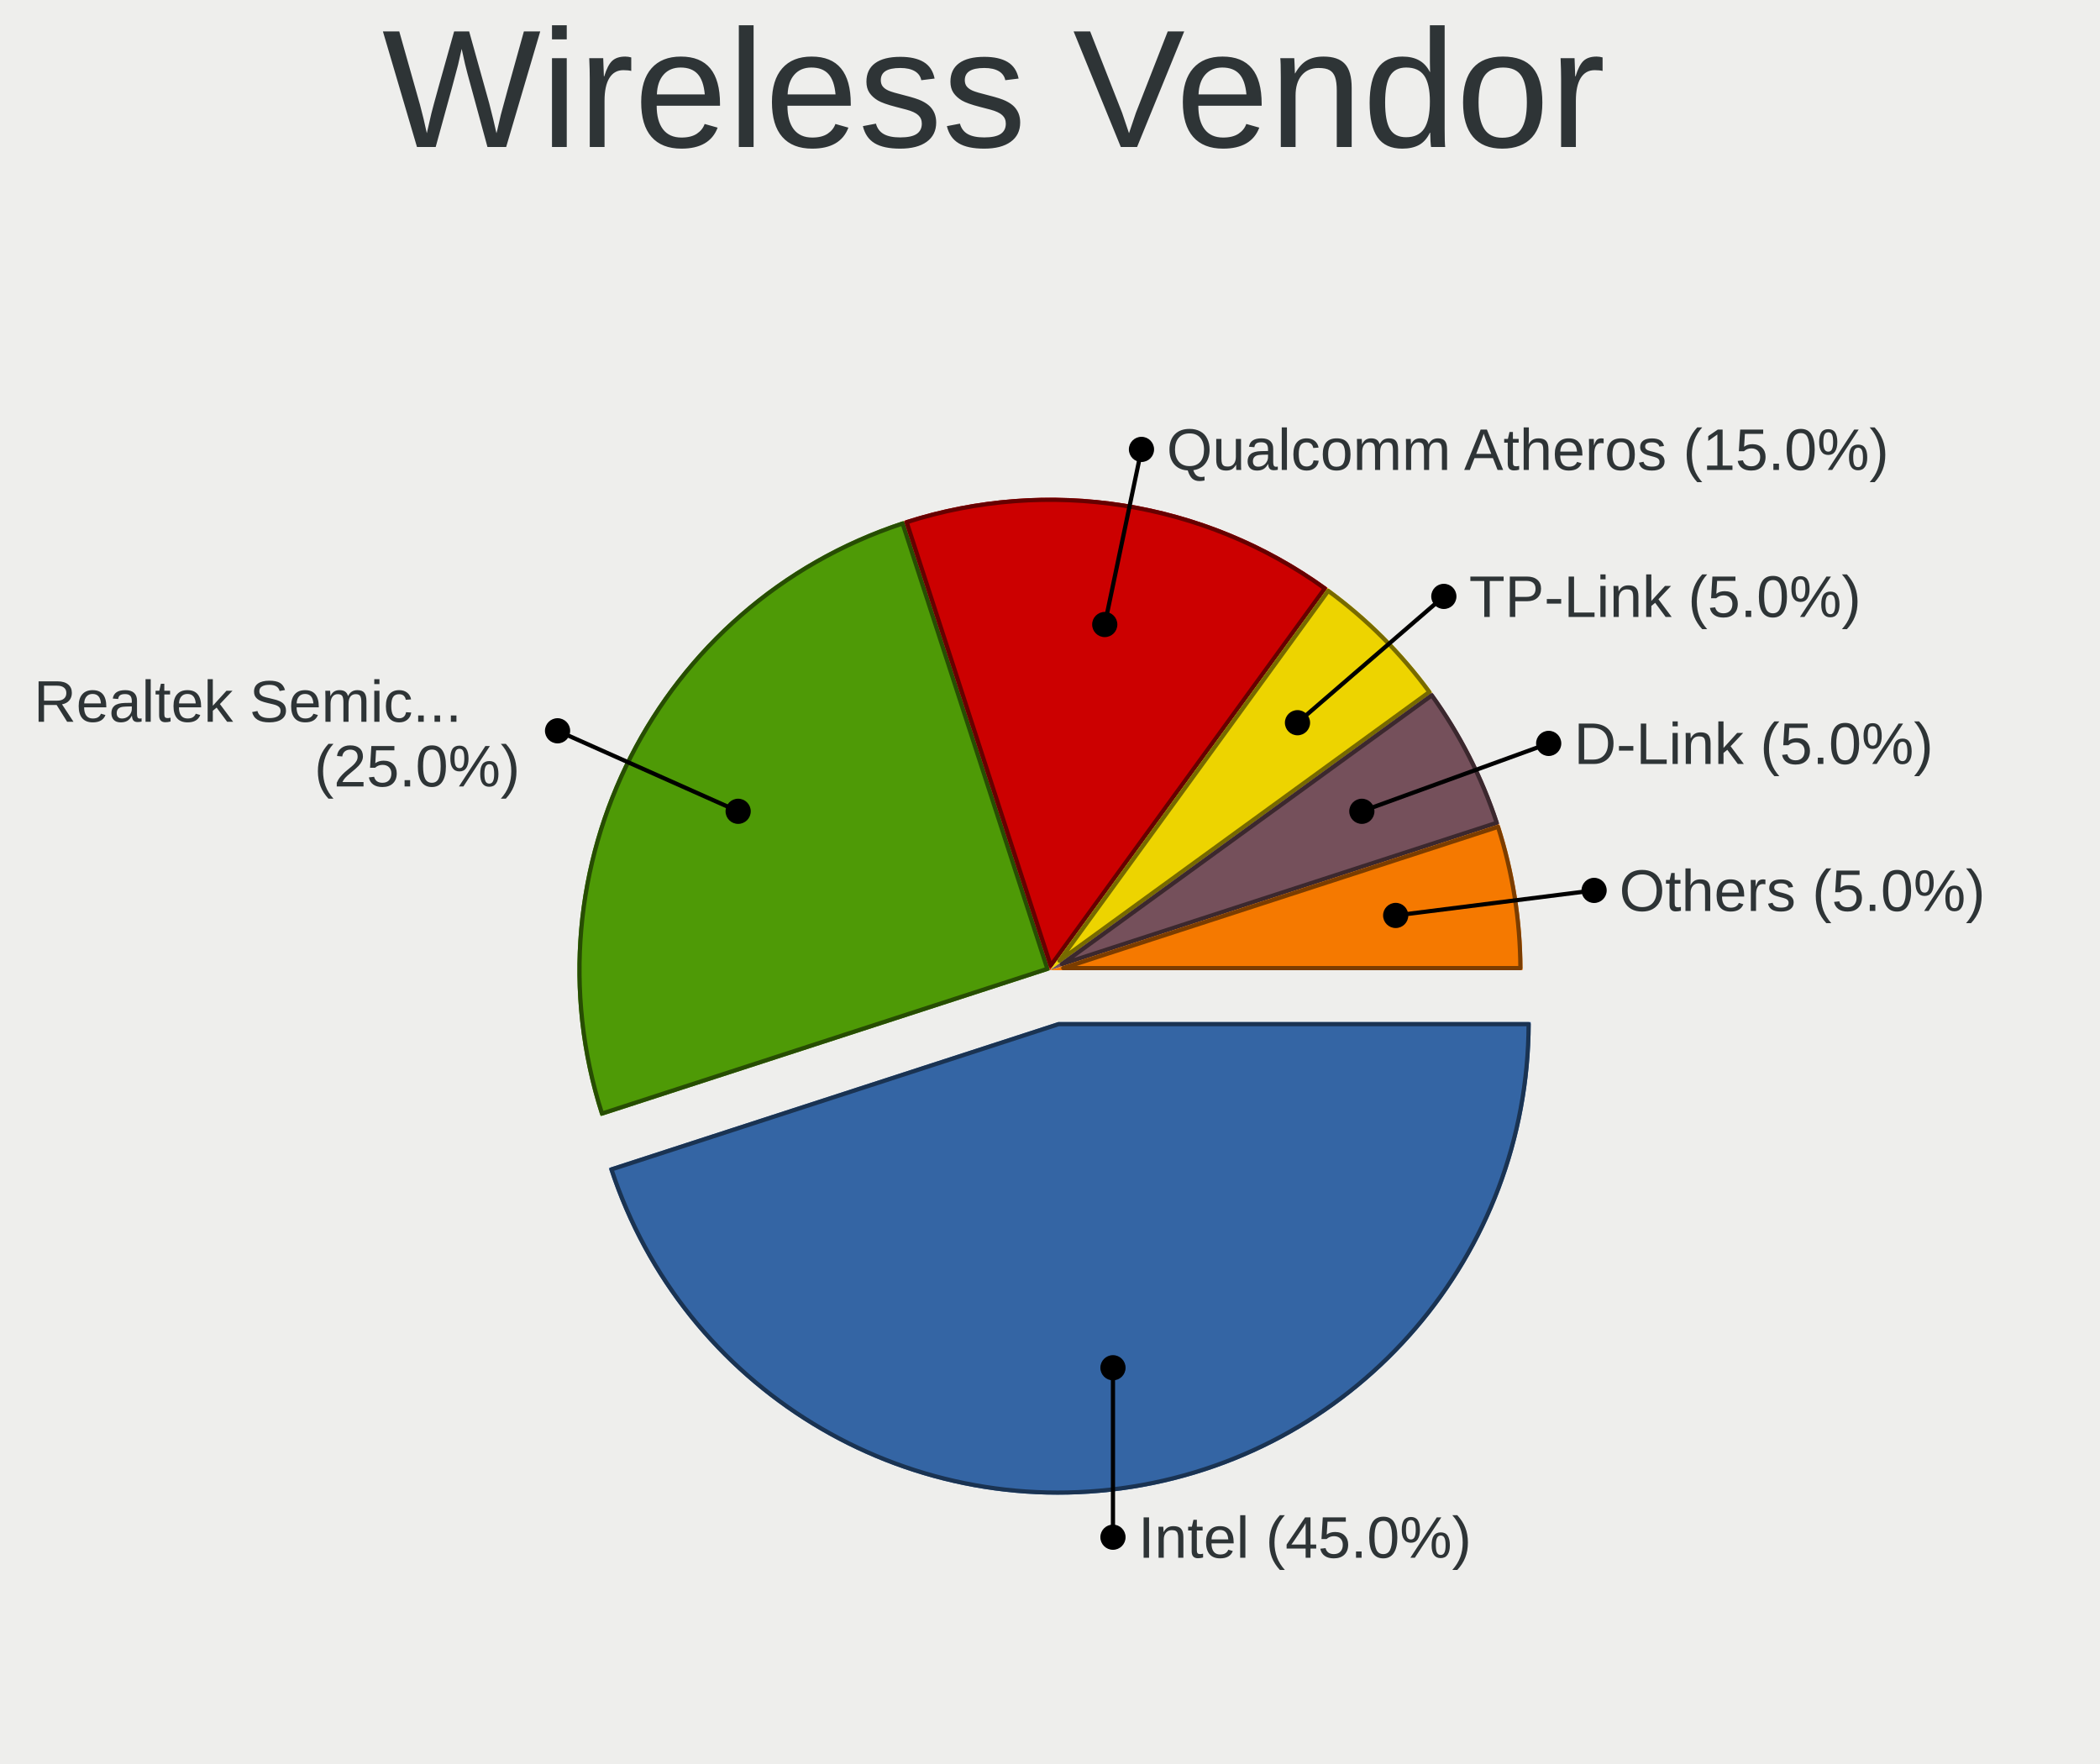
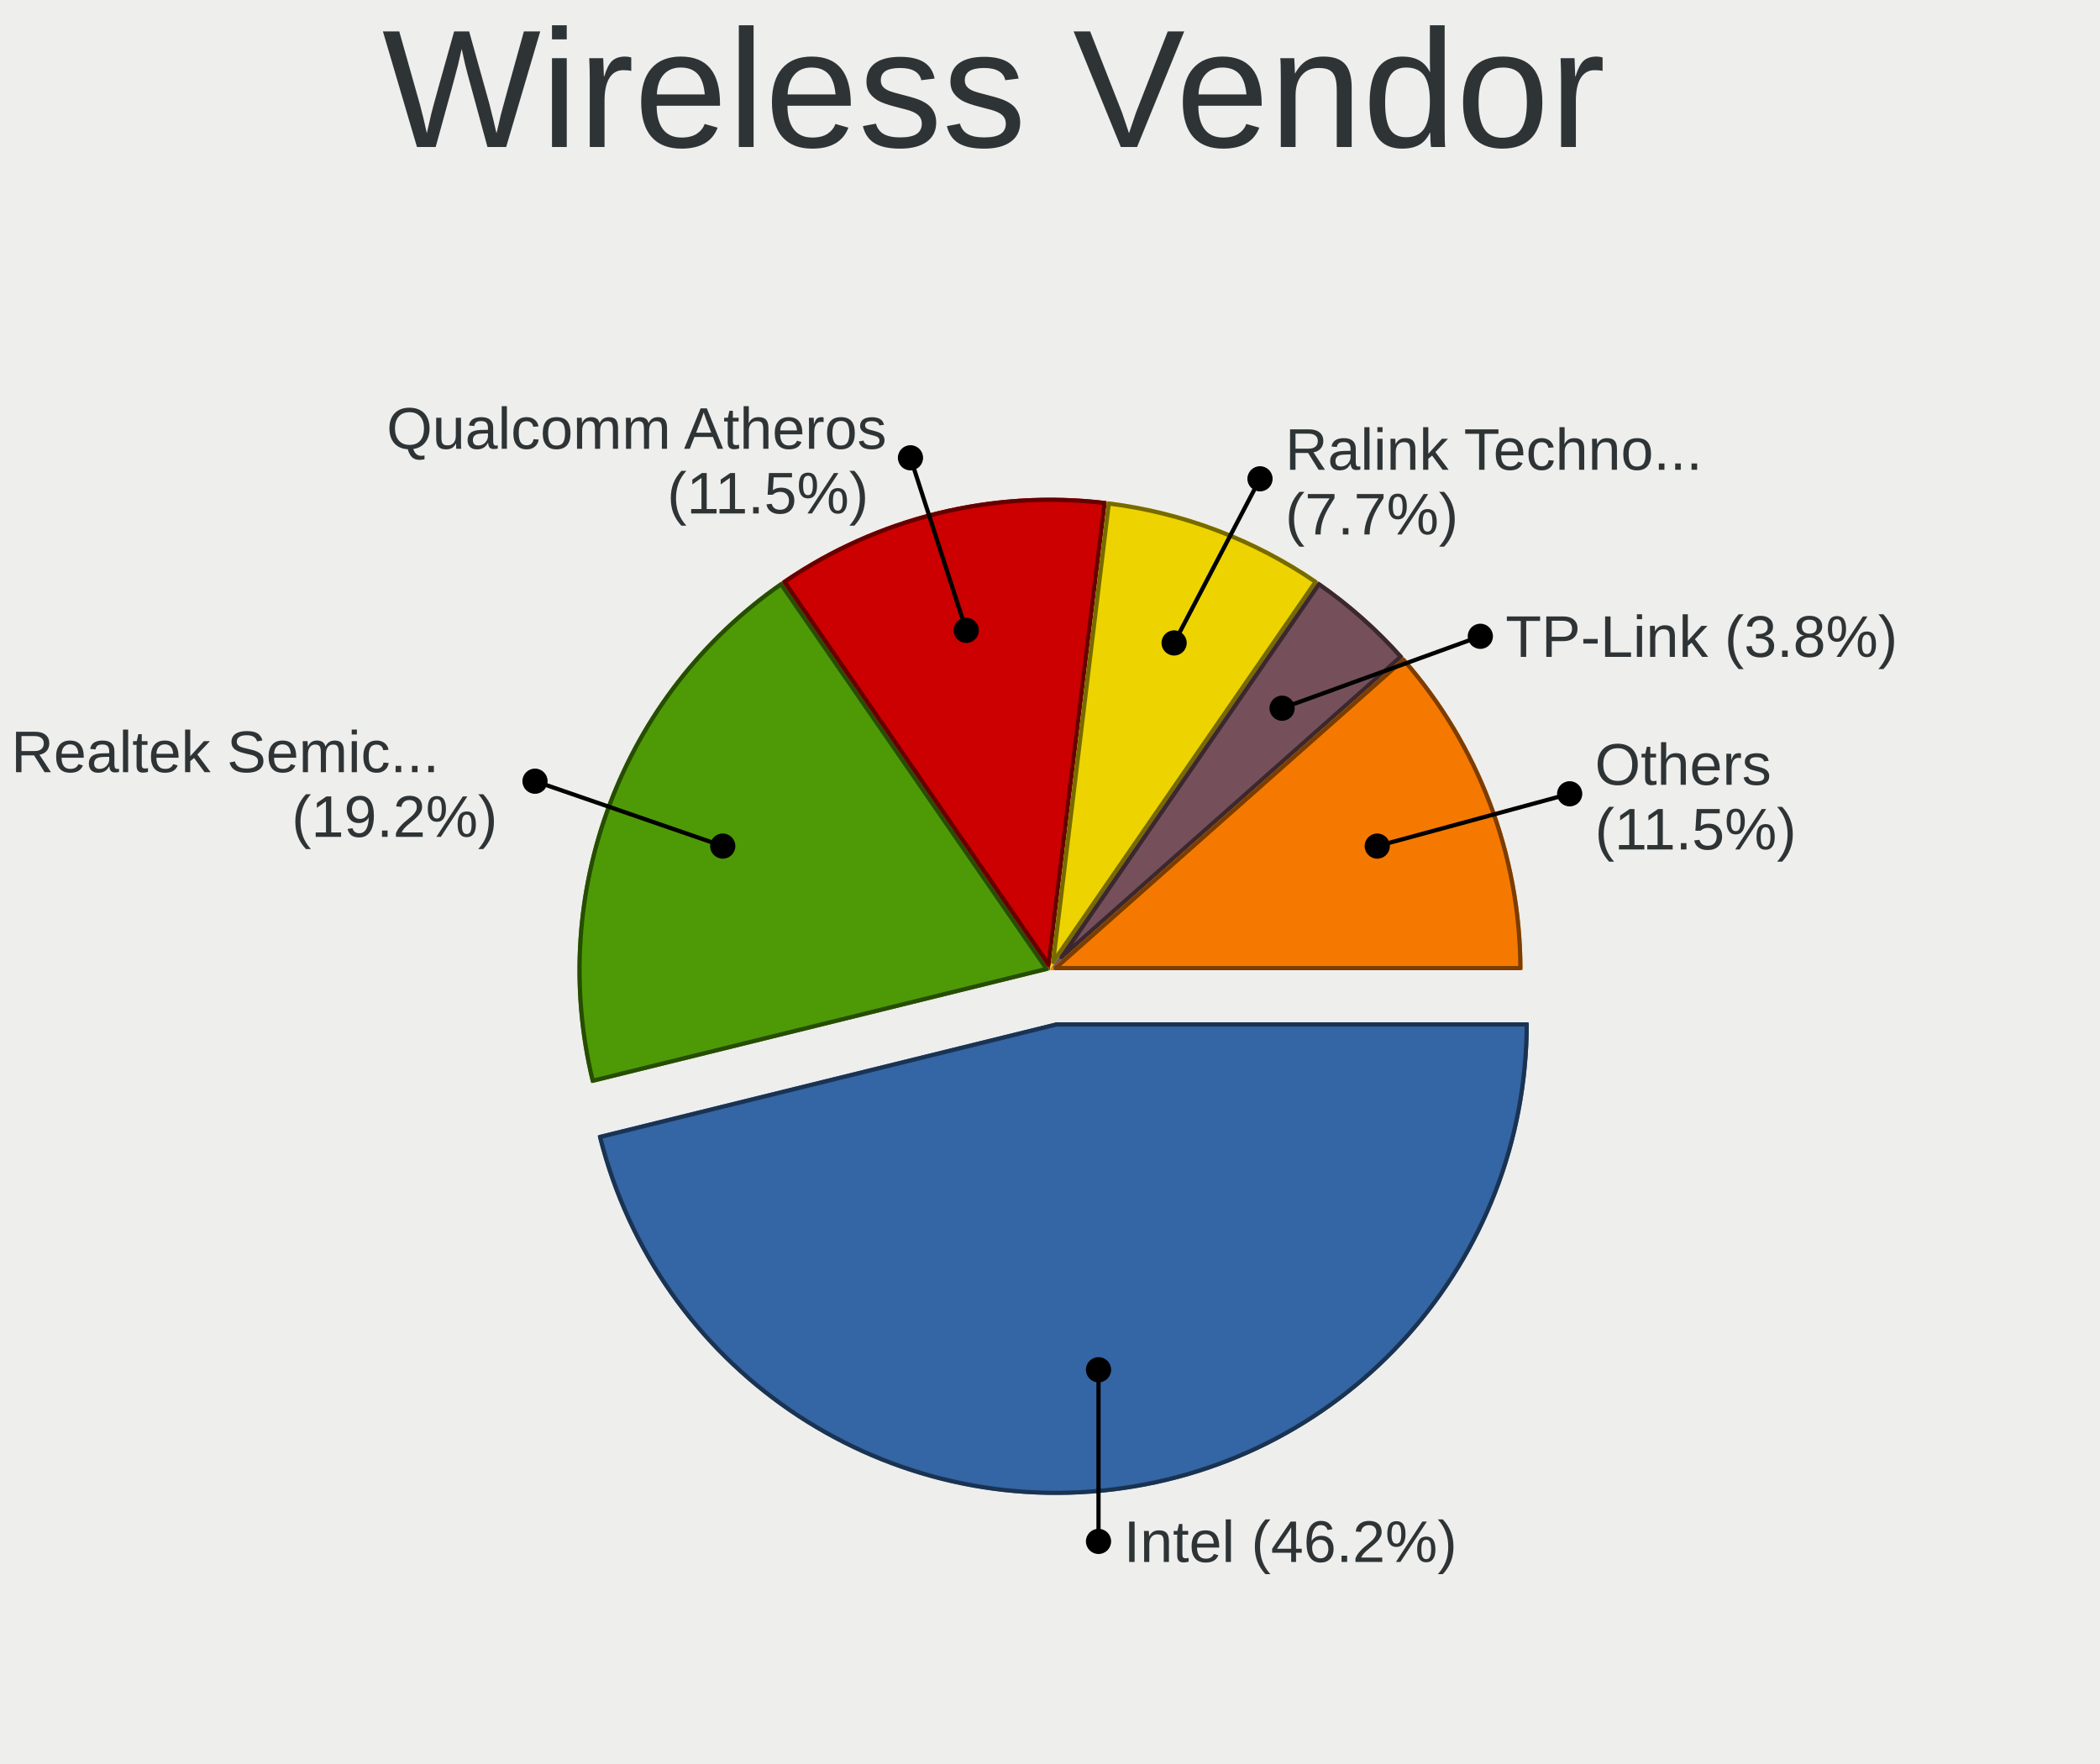
<svg xmlns="http://www.w3.org/2000/svg" width="500" height="420" version="1.0" id="ezcGraph">
  <defs />
  <g id="ezcGraphChart" color-rendering="optimizeQuality" shape-rendering="geometricPrecision" text-rendering="optimizeLegibility">
    <path d=" M 0,420 L 0,0 L 500,0 L 500,420 L 0,420 z " style="fill: #eeeeec; fill-opacity: 1.00; stroke: none;" id="ezcGraphPolygon_1" />
    <path d=" M 0,42 L 0,0 L 500,0 L 500,42 L 0,42 z " style="fill: #000000; fill-opacity: 0.00; stroke: none;" id="ezcGraphPolygon_2" />
-     <path d="M 251.96,243.35 L 364.46,243.35 A 112.50,112.50 0 0,1 144.96,278.11 z" style="fill: #3465a4; fill-opacity: 1.00; stroke: none; cursor: pointer;" id="ezcGraphCircleSector_4" />
-     <path d="M 252.03,243.85 L 363.96,243.85 A 112.00,112.00 0 0,1 145.59,278.43 z" style="fill: none; stroke: #1a3352; stroke-width: 1; stroke-opacity: 1.00; stroke-linecap: round; stroke-linejoin: round;" id="ezcGraphCircleSector_5" />
-     <path d="M 250.00,231.00 L 143.01,265.76 A 112.50,112.50 0 0,1 215.24,124.01 z" style="fill: #4e9a06; fill-opacity: 1.00; stroke: none; cursor: pointer;" id="ezcGraphCircleSector_6" />
-     <path d="M 249.37,230.68 L 143.33,265.13 A 112.00,112.00 0 0,1 214.91,124.64 z" style="fill: none; stroke: #274d03; stroke-width: 1; stroke-opacity: 1.00; stroke-linecap: round; stroke-linejoin: round;" id="ezcGraphCircleSector_7" />
-     <path d="M 250.00,231.00 L 215.24,124.01 A 112.50,112.50 0 0,1 316.13,139.99 z" style="fill: #cc0000; fill-opacity: 1.00; stroke: none; cursor: pointer;" id="ezcGraphCircleSector_8" />
-     <path d="M 250.17,229.91 L 215.87,124.33 A 112.00,112.00 0 0,1 315.43,140.10 z" style="fill: none; stroke: #660000; stroke-width: 1; stroke-opacity: 1.00; stroke-linecap: round; stroke-linejoin: round;" id="ezcGraphCircleSector_9" />
-     <path d="M 250.00,231.00 L 316.13,139.99 A 112.50,112.50 0 0,1 341.01,164.87 z" style="fill: #edd400; fill-opacity: 1.00; stroke: none; cursor: pointer;" id="ezcGraphCircleSector_10" />
-     <path d="M 252.26,228.74 L 316.24,140.68 A 112.00,112.00 0 0,1 340.32,164.76 z" style="fill: none; stroke: #776a00; stroke-width: 1; stroke-opacity: 1.00; stroke-linecap: round; stroke-linejoin: round;" id="ezcGraphCircleSector_11" />
-     <path d="M 250.00,231.00 L 341.01,164.87 A 112.50,112.50 0 0,1 356.99,196.24 z" style="fill: #75505b; fill-opacity: 1.00; stroke: none; cursor: pointer;" id="ezcGraphCircleSector_12" />
-     <path d="M 252.85,229.55 L 340.90,165.57 A 112.00,112.00 0 0,1 356.36,195.91 z" style="fill: none; stroke: #3b282e; stroke-width: 1; stroke-opacity: 1.00; stroke-linecap: round; stroke-linejoin: round;" id="ezcGraphCircleSector_13" />
-     <path d="M 250.00,231.00 L 356.99,196.24 A 112.50,112.50 0 0,1 362.50,231.00 z" style="fill: #f57900; fill-opacity: 1.00; stroke: none;" id="ezcGraphCircleSector_14" />
-     <path d="M 253.16,230.50 L 356.67,196.87 A 112.00,112.00 0 0,1 362.00,230.50 z" style="fill: none; stroke: #7b3d00; stroke-width: 1; stroke-opacity: 1.00; stroke-linecap: round; stroke-linejoin: round;" id="ezcGraphCircleSector_15" />
-     <path d=" M 175.75,193.167 L 132.752,174" style="fill: none; stroke: #000000; stroke-width: 1; stroke-opacity: 1.00; stroke-linecap: round; stroke-linejoin: round;" id="ezcGraphLine_16" />
-     <ellipse cx="175.75" cy="193.167" rx="3" ry="3" style="fill: #000000; fill-opacity: 1.00; stroke: none;" id="ezcGraphCircle_17" />
-     <ellipse cx="132.752" cy="174" rx="3" ry="3" style="fill: #000000; fill-opacity: 1.00; stroke: none;" id="ezcGraphCircle_18" />
-     <path d=" M 263.036,148.693 L 271.78,107" style="fill: none; stroke: #000000; stroke-width: 1; stroke-opacity: 1.00; stroke-linecap: round; stroke-linejoin: round;" id="ezcGraphLine_20" />
-     <ellipse cx="263.036" cy="148.693" rx="3" ry="3" style="fill: #000000; fill-opacity: 1.00; stroke: none;" id="ezcGraphCircle_21" />
-     <ellipse cx="271.78" cy="107" rx="3" ry="3" style="fill: #000000; fill-opacity: 1.00; stroke: none;" id="ezcGraphCircle_22" />
-     <path d=" M 308.926,172.074 L 343.772,142" style="fill: none; stroke: #000000; stroke-width: 1; stroke-opacity: 1.00; stroke-linecap: round; stroke-linejoin: round;" id="ezcGraphLine_24" />
-     <ellipse cx="308.926" cy="172.074" rx="3" ry="3" style="fill: #000000; fill-opacity: 1.00; stroke: none;" id="ezcGraphCircle_25" />
-     <ellipse cx="343.772" cy="142" rx="3" ry="3" style="fill: #000000; fill-opacity: 1.00; stroke: none;" id="ezcGraphCircle_26" />
-     <path d=" M 324.25,193.167 L 368.734,177" style="fill: none; stroke: #000000; stroke-width: 1; stroke-opacity: 1.00; stroke-linecap: round; stroke-linejoin: round;" id="ezcGraphLine_28" />
-     <ellipse cx="324.25" cy="193.167" rx="3" ry="3" style="fill: #000000; fill-opacity: 1.00; stroke: none;" id="ezcGraphCircle_29" />
-     <ellipse cx="368.734" cy="177" rx="3" ry="3" style="fill: #000000; fill-opacity: 1.00; stroke: none;" id="ezcGraphCircle_30" />
-     <path d=" M 332.307,217.964 L 379.548,212" style="fill: none; stroke: #000000; stroke-width: 1; stroke-opacity: 1.00; stroke-linecap: round; stroke-linejoin: round;" id="ezcGraphLine_32" />
-     <ellipse cx="332.307" cy="217.964" rx="3" ry="3" style="fill: #000000; fill-opacity: 1.00; stroke: none;" id="ezcGraphCircle_33" />
-     <ellipse cx="379.548" cy="212" rx="3" ry="3" style="fill: #000000; fill-opacity: 1.00; stroke: none;" id="ezcGraphCircle_34" />
-     <path d=" M 264.992,325.654 L 264.992,366" style="fill: none; stroke: #000000; stroke-width: 1; stroke-opacity: 1.00; stroke-linecap: round; stroke-linejoin: round;" id="ezcGraphLine_36" />
-     <ellipse cx="264.992" cy="325.654" rx="3" ry="3" style="fill: #000000; fill-opacity: 1.00; stroke: none;" id="ezcGraphCircle_37" />
-     <ellipse cx="264.992" cy="366" rx="3" ry="3" style="fill: #000000; fill-opacity: 1.00; stroke: none;" id="ezcGraphCircle_38" />
+     <path d="M 251.51,243.41 L 364.01,243.41 A 112.50,112.50 0 0,1 142.28,270.33 z" style="fill: #3465a4; fill-opacity: 1.00; stroke: none; cursor: pointer;" id="ezcGraphCircleSector_4" />
+     <path d="M 251.57,243.91 L 363.51,243.91 A 112.00,112.00 0 0,1 142.88,270.70 z" style="fill: none; stroke: #1a3352; stroke-width: 1; stroke-opacity: 1.00; stroke-linecap: round; stroke-linejoin: round;" id="ezcGraphCircleSector_5" />
+     <path d="M 250.00,231.00 L 140.77,257.92 A 112.50,112.50 0 0,1 186.09,138.41 z" style="fill: #4e9a06; fill-opacity: 1.00; stroke: none; cursor: pointer;" id="ezcGraphCircleSector_6" />
+     <path d="M 249.18,230.69 L 141.13,257.32 A 112.00,112.00 0 0,1 185.97,139.11 z" style="fill: none; stroke: #274d03; stroke-width: 1; stroke-opacity: 1.00; stroke-linecap: round; stroke-linejoin: round;" id="ezcGraphCircleSector_7" />
+     <path d="M 250.00,231.00 L 186.09,138.41 A 112.50,112.50 0 0,1 263.56,119.32 z" style="fill: #cc0000; fill-opacity: 1.00; stroke: none; cursor: pointer;" id="ezcGraphCircleSector_8" />
+     <path d="M 249.66,229.63 L 186.79,138.54 A 112.00,112.00 0 0,1 263.00,119.76 z" style="fill: none; stroke: #660000; stroke-width: 1; stroke-opacity: 1.00; stroke-linecap: round; stroke-linejoin: round;" id="ezcGraphCircleSector_9" />
+     <path d="M 250.00,231.00 L 263.56,119.32 A 112.50,112.50 0 0,1 313.91,138.41 z" style="fill: #edd400; fill-opacity: 1.00; stroke: none; cursor: pointer;" id="ezcGraphCircleSector_10" />
+     <path d="M 250.74,229.05 L 264.00,119.88 A 112.00,112.00 0 0,1 313.21,138.54 z" style="fill: none; stroke: #776a00; stroke-width: 1; stroke-opacity: 1.00; stroke-linecap: round; stroke-linejoin: round;" id="ezcGraphCircleSector_11" />
+     <path d="M 250.00,231.00 L 313.91,138.41 A 112.50,112.50 0 0,1 334.21,156.40 z" style="fill: #75505b; fill-opacity: 1.00; stroke: none; cursor: pointer;" id="ezcGraphCircleSector_12" />
+     <path d="M 252.75,227.90 L 314.03,139.11 A 112.00,112.00 0 0,1 333.50,156.36 z" style="fill: none; stroke: #3b282e; stroke-width: 1; stroke-opacity: 1.00; stroke-linecap: round; stroke-linejoin: round;" id="ezcGraphCircleSector_13" />
+     <path d="M 250.00,231.00 L 334.21,156.40 A 112.50,112.50 0 0,1 362.50,231.00 z" style="fill: #f57900; fill-opacity: 1.00; stroke: none;" id="ezcGraphCircleSector_14" />
+     <path d="M 251.32,230.50 L 334.16,157.10 A 112.00,112.00 0 0,1 362.00,230.50 z" style="fill: none; stroke: #7b3d00; stroke-width: 1; stroke-opacity: 1.00; stroke-linecap: round; stroke-linejoin: round;" id="ezcGraphCircleSector_15" />
+     <path d=" M 230.057,150.088 L 216.779,109" style="fill: none; stroke: #000000; stroke-width: 1; stroke-opacity: 1.00; stroke-linecap: round; stroke-linejoin: round;" id="ezcGraphLine_16" />
+     <ellipse cx="230.057" cy="150.088" rx="3" ry="3" style="fill: #000000; fill-opacity: 1.00; stroke: none;" id="ezcGraphCircle_17" />
+     <ellipse cx="216.779" cy="109" rx="3" ry="3" style="fill: #000000; fill-opacity: 1.00; stroke: none;" id="ezcGraphCircle_18" />
+     <path d=" M 172.082,201.45 L 127.381,186" style="fill: none; stroke: #000000; stroke-width: 1; stroke-opacity: 1.00; stroke-linecap: round; stroke-linejoin: round;" id="ezcGraphLine_20" />
+     <ellipse cx="172.082" cy="201.45" rx="3" ry="3" style="fill: #000000; fill-opacity: 1.00; stroke: none;" id="ezcGraphCircle_21" />
+     <ellipse cx="127.381" cy="186" rx="3" ry="3" style="fill: #000000; fill-opacity: 1.00; stroke: none;" id="ezcGraphCircle_22" />
+     <path d=" M 279.55,153.082 L 300,114" style="fill: none; stroke: #000000; stroke-width: 1; stroke-opacity: 1.00; stroke-linecap: round; stroke-linejoin: round;" id="ezcGraphLine_24" />
+     <ellipse cx="279.55" cy="153.082" rx="3" ry="3" style="fill: #000000; fill-opacity: 1.00; stroke: none;" id="ezcGraphCircle_25" />
+     <ellipse cx="300" cy="114" rx="3" ry="3" style="fill: #000000; fill-opacity: 1.00; stroke: none;" id="ezcGraphCircle_26" />
+     <path d=" M 305.26,168.624 L 352.461,151.5" style="fill: none; stroke: #000000; stroke-width: 1; stroke-opacity: 1.00; stroke-linecap: round; stroke-linejoin: round;" id="ezcGraphLine_28" />
+     <ellipse cx="305.26" cy="168.624" rx="3" ry="3" style="fill: #000000; fill-opacity: 1.00; stroke: none;" id="ezcGraphCircle_29" />
+     <ellipse cx="352.461" cy="151.5" rx="3" ry="3" style="fill: #000000; fill-opacity: 1.00; stroke: none;" id="ezcGraphCircle_30" />
+     <path d=" M 327.918,201.45 L 373.733,189" style="fill: none; stroke: #000000; stroke-width: 1; stroke-opacity: 1.00; stroke-linecap: round; stroke-linejoin: round;" id="ezcGraphLine_32" />
+     <ellipse cx="327.918" cy="201.45" rx="3" ry="3" style="fill: #000000; fill-opacity: 1.00; stroke: none;" id="ezcGraphCircle_33" />
+     <ellipse cx="373.733" cy="189" rx="3" ry="3" style="fill: #000000; fill-opacity: 1.00; stroke: none;" id="ezcGraphCircle_34" />
+     <path d=" M 261.551,326.135 L 261.551,367" style="fill: none; stroke: #000000; stroke-width: 1; stroke-opacity: 1.00; stroke-linecap: round; stroke-linejoin: round;" id="ezcGraphLine_36" />
+     <ellipse cx="261.551" cy="326.135" rx="3" ry="3" style="fill: #000000; fill-opacity: 1.00; stroke: none;" id="ezcGraphCircle_37" />
+     <ellipse cx="261.551" cy="367" rx="3" ry="3" style="fill: #000000; fill-opacity: 1.00; stroke: none;" id="ezcGraphCircle_38" />
    <g id="ezcGraphTextBox_3">
      <path d=" M 90.5,42 L 90.5,0.5 L 410,0.5 L 410,42 L 90.5,42 z " style="fill: #ffffff; fill-opacity: 0.00; stroke: none;" id="ezcGraphPolygon_40" />
      <text id="ezcGraphTextBox_3_text" x="91" text-length="318px" y="35" style="font-size: 40px; font-family: 'Arial'; fill: #2e3436; fill-opacity: 1.00; stroke: none;">Wireless Vendor</text>
    </g>
    <g id="ezcGraphTextBox_19" style=" cursor: pointer;">
-       <path d=" M 7.532,189.05 L 7.532,159.45 L 127.752,159.45 L 127.752,189.05 L 7.532,189.05 z " style="fill: #ffffff; fill-opacity: 0.00; stroke: none;" id="ezcGraphPolygon_41" />
-       <text id="ezcGraphTextBox_19_text" x="8.033" text-length="118.72px" y="171.85" style="font-size: 14px; font-family: 'Arial'; fill: #2e3436; fill-opacity: 1.00; stroke: none;">Realtek Semic...</text>
-       <text id="ezcGraphTextBox_19_text" x="74.812" text-length="51.94px" y="187.25" style="font-size: 14px; font-family: 'Arial'; fill: #2e3436; fill-opacity: 1.00; stroke: none;">(25.0%)</text>
+       <path d=" M 91.559,124.05 L 91.559,94.45 L 211.779,94.45 L 211.779,124.05 L 91.559,124.05 z " style="fill: #ffffff; fill-opacity: 0.00; stroke: none;" id="ezcGraphPolygon_41" />
+       <text id="ezcGraphTextBox_19_text" x="92.059" text-length="118.72px" y="106.85" style="font-size: 14px; font-family: 'Arial'; fill: #2e3436; fill-opacity: 1.00; stroke: none;">Qualcomm Atheros</text>
+       <text id="ezcGraphTextBox_19_text" x="158.839" text-length="51.94px" y="122.25" style="font-size: 14px; font-family: 'Arial'; fill: #2e3436; fill-opacity: 1.00; stroke: none;">(11.5%)</text>
    </g>
    <g id="ezcGraphTextBox_23" style=" cursor: pointer;">
-       <path d=" M 277.28,115 L 277.28,99.5 L 456.86,99.5 L 456.86,115 L 277.28,115 z " style="fill: #ffffff; fill-opacity: 0.00; stroke: none;" id="ezcGraphPolygon_42" />
-       <text id="ezcGraphTextBox_23_text" x="277.78" text-length="178.08px" y="111.9" style="font-size: 14px; font-family: 'Arial'; fill: #2e3436; fill-opacity: 1.00; stroke: none;">Qualcomm Atheros (15.0%)</text>
+       <path d=" M 2.161,201.05 L 2.161,171.45 L 122.381,171.45 L 122.381,201.05 L 2.161,201.05 z " style="fill: #ffffff; fill-opacity: 0.00; stroke: none;" id="ezcGraphPolygon_42" />
+       <text id="ezcGraphTextBox_23_text" x="2.661" text-length="118.72px" y="183.85" style="font-size: 14px; font-family: 'Arial'; fill: #2e3436; fill-opacity: 1.00; stroke: none;">Realtek Semic...</text>
+       <text id="ezcGraphTextBox_23_text" x="69.441" text-length="51.94px" y="199.25" style="font-size: 14px; font-family: 'Arial'; fill: #2e3436; fill-opacity: 1.00; stroke: none;">(19.2%)</text>
    </g>
    <g id="ezcGraphTextBox_27" style=" cursor: pointer;">
-       <path d=" M 349.272,150 L 349.272,134.5 L 454.652,134.5 L 454.652,150 L 349.272,150 z " style="fill: #ffffff; fill-opacity: 0.00; stroke: none;" id="ezcGraphPolygon_43" />
-       <text id="ezcGraphTextBox_27_text" x="349.772" text-length="103.88px" y="146.9" style="font-size: 14px; font-family: 'Arial'; fill: #2e3436; fill-opacity: 1.00; stroke: none;">TP-Link (5.0%)</text>
+       <path d=" M 305.5,129.05 L 305.5,99.45 L 425.72,99.45 L 425.72,129.05 L 305.5,129.05 z " style="fill: #ffffff; fill-opacity: 0.00; stroke: none;" id="ezcGraphPolygon_43" />
+       <text id="ezcGraphTextBox_27_text" x="306" text-length="118.72px" y="111.85" style="font-size: 14px; font-family: 'Arial'; fill: #2e3436; fill-opacity: 1.00; stroke: none;">Ralink Techno...</text>
+       <text id="ezcGraphTextBox_27_text" x="306" text-length="44.52px" y="127.25" style="font-size: 14px; font-family: 'Arial'; fill: #2e3436; fill-opacity: 1.00; stroke: none;">(7.7%)</text>
    </g>
    <g id="ezcGraphTextBox_31" style=" cursor: pointer;">
-       <path d=" M 374.234,185 L 374.234,169.5 L 472.194,169.5 L 472.194,185 L 374.234,185 z " style="fill: #ffffff; fill-opacity: 0.00; stroke: none;" id="ezcGraphPolygon_44" />
-       <text id="ezcGraphTextBox_31_text" x="374.734" text-length="96.46px" y="181.9" style="font-size: 14px; font-family: 'Arial'; fill: #2e3436; fill-opacity: 1.00; stroke: none;">D-Link (5.0%)</text>
+       <path d=" M 357.961,159.5 L 357.961,144 L 463.341,144 L 463.341,159.5 L 357.961,159.5 z " style="fill: #ffffff; fill-opacity: 0.00; stroke: none;" id="ezcGraphPolygon_44" />
+       <text id="ezcGraphTextBox_31_text" x="358.461" text-length="103.88px" y="156.4" style="font-size: 14px; font-family: 'Arial'; fill: #2e3436; fill-opacity: 1.00; stroke: none;">TP-Link (3.8%)</text>
    </g>
    <g id="ezcGraphTextBox_35">
-       <path d=" M 385.048,220 L 385.048,204.5 L 483.008,204.5 L 483.008,220 L 385.048,220 z " style="fill: #ffffff; fill-opacity: 0.00; stroke: none;" id="ezcGraphPolygon_45" />
-       <text id="ezcGraphTextBox_35_text" x="385.548" text-length="96.46px" y="216.9" style="font-size: 14px; font-family: 'Arial'; fill: #2e3436; fill-opacity: 1.00; stroke: none;">Others (5.0%)</text>
+       <path d=" M 379.233,204.05 L 379.233,174.45 L 432.673,174.45 L 432.673,204.05 L 379.233,204.05 z " style="fill: #ffffff; fill-opacity: 0.00; stroke: none;" id="ezcGraphPolygon_45" />
+       <text id="ezcGraphTextBox_35_text" x="379.733" text-length="44.52px" y="186.85" style="font-size: 14px; font-family: 'Arial'; fill: #2e3436; fill-opacity: 1.00; stroke: none;">Others</text>
+       <text id="ezcGraphTextBox_35_text" x="379.733" text-length="51.94px" y="202.25" style="font-size: 14px; font-family: 'Arial'; fill: #2e3436; fill-opacity: 1.00; stroke: none;">(11.5%)</text>
    </g>
    <g id="ezcGraphTextBox_39" style=" cursor: pointer;">
-       <path d=" M 270.492,374 L 270.492,358.5 L 368.452,358.5 L 368.452,374 L 270.492,374 z " style="fill: #ffffff; fill-opacity: 0.00; stroke: none;" id="ezcGraphPolygon_46" />
-       <text id="ezcGraphTextBox_39_text" x="270.992" text-length="96.46px" y="370.9" style="font-size: 14px; font-family: 'Arial'; fill: #2e3436; fill-opacity: 1.00; stroke: none;">Intel (45.0%)</text>
+       <path d=" M 267.051,375 L 267.051,359.5 L 365.011,359.5 L 365.011,375 L 267.051,375 z " style="fill: #ffffff; fill-opacity: 0.00; stroke: none;" id="ezcGraphPolygon_46" />
+       <text id="ezcGraphTextBox_39_text" x="267.551" text-length="96.46px" y="371.9" style="font-size: 14px; font-family: 'Arial'; fill: #2e3436; fill-opacity: 1.00; stroke: none;">Intel (46.2%)</text>
    </g>
  </g>
</svg>
